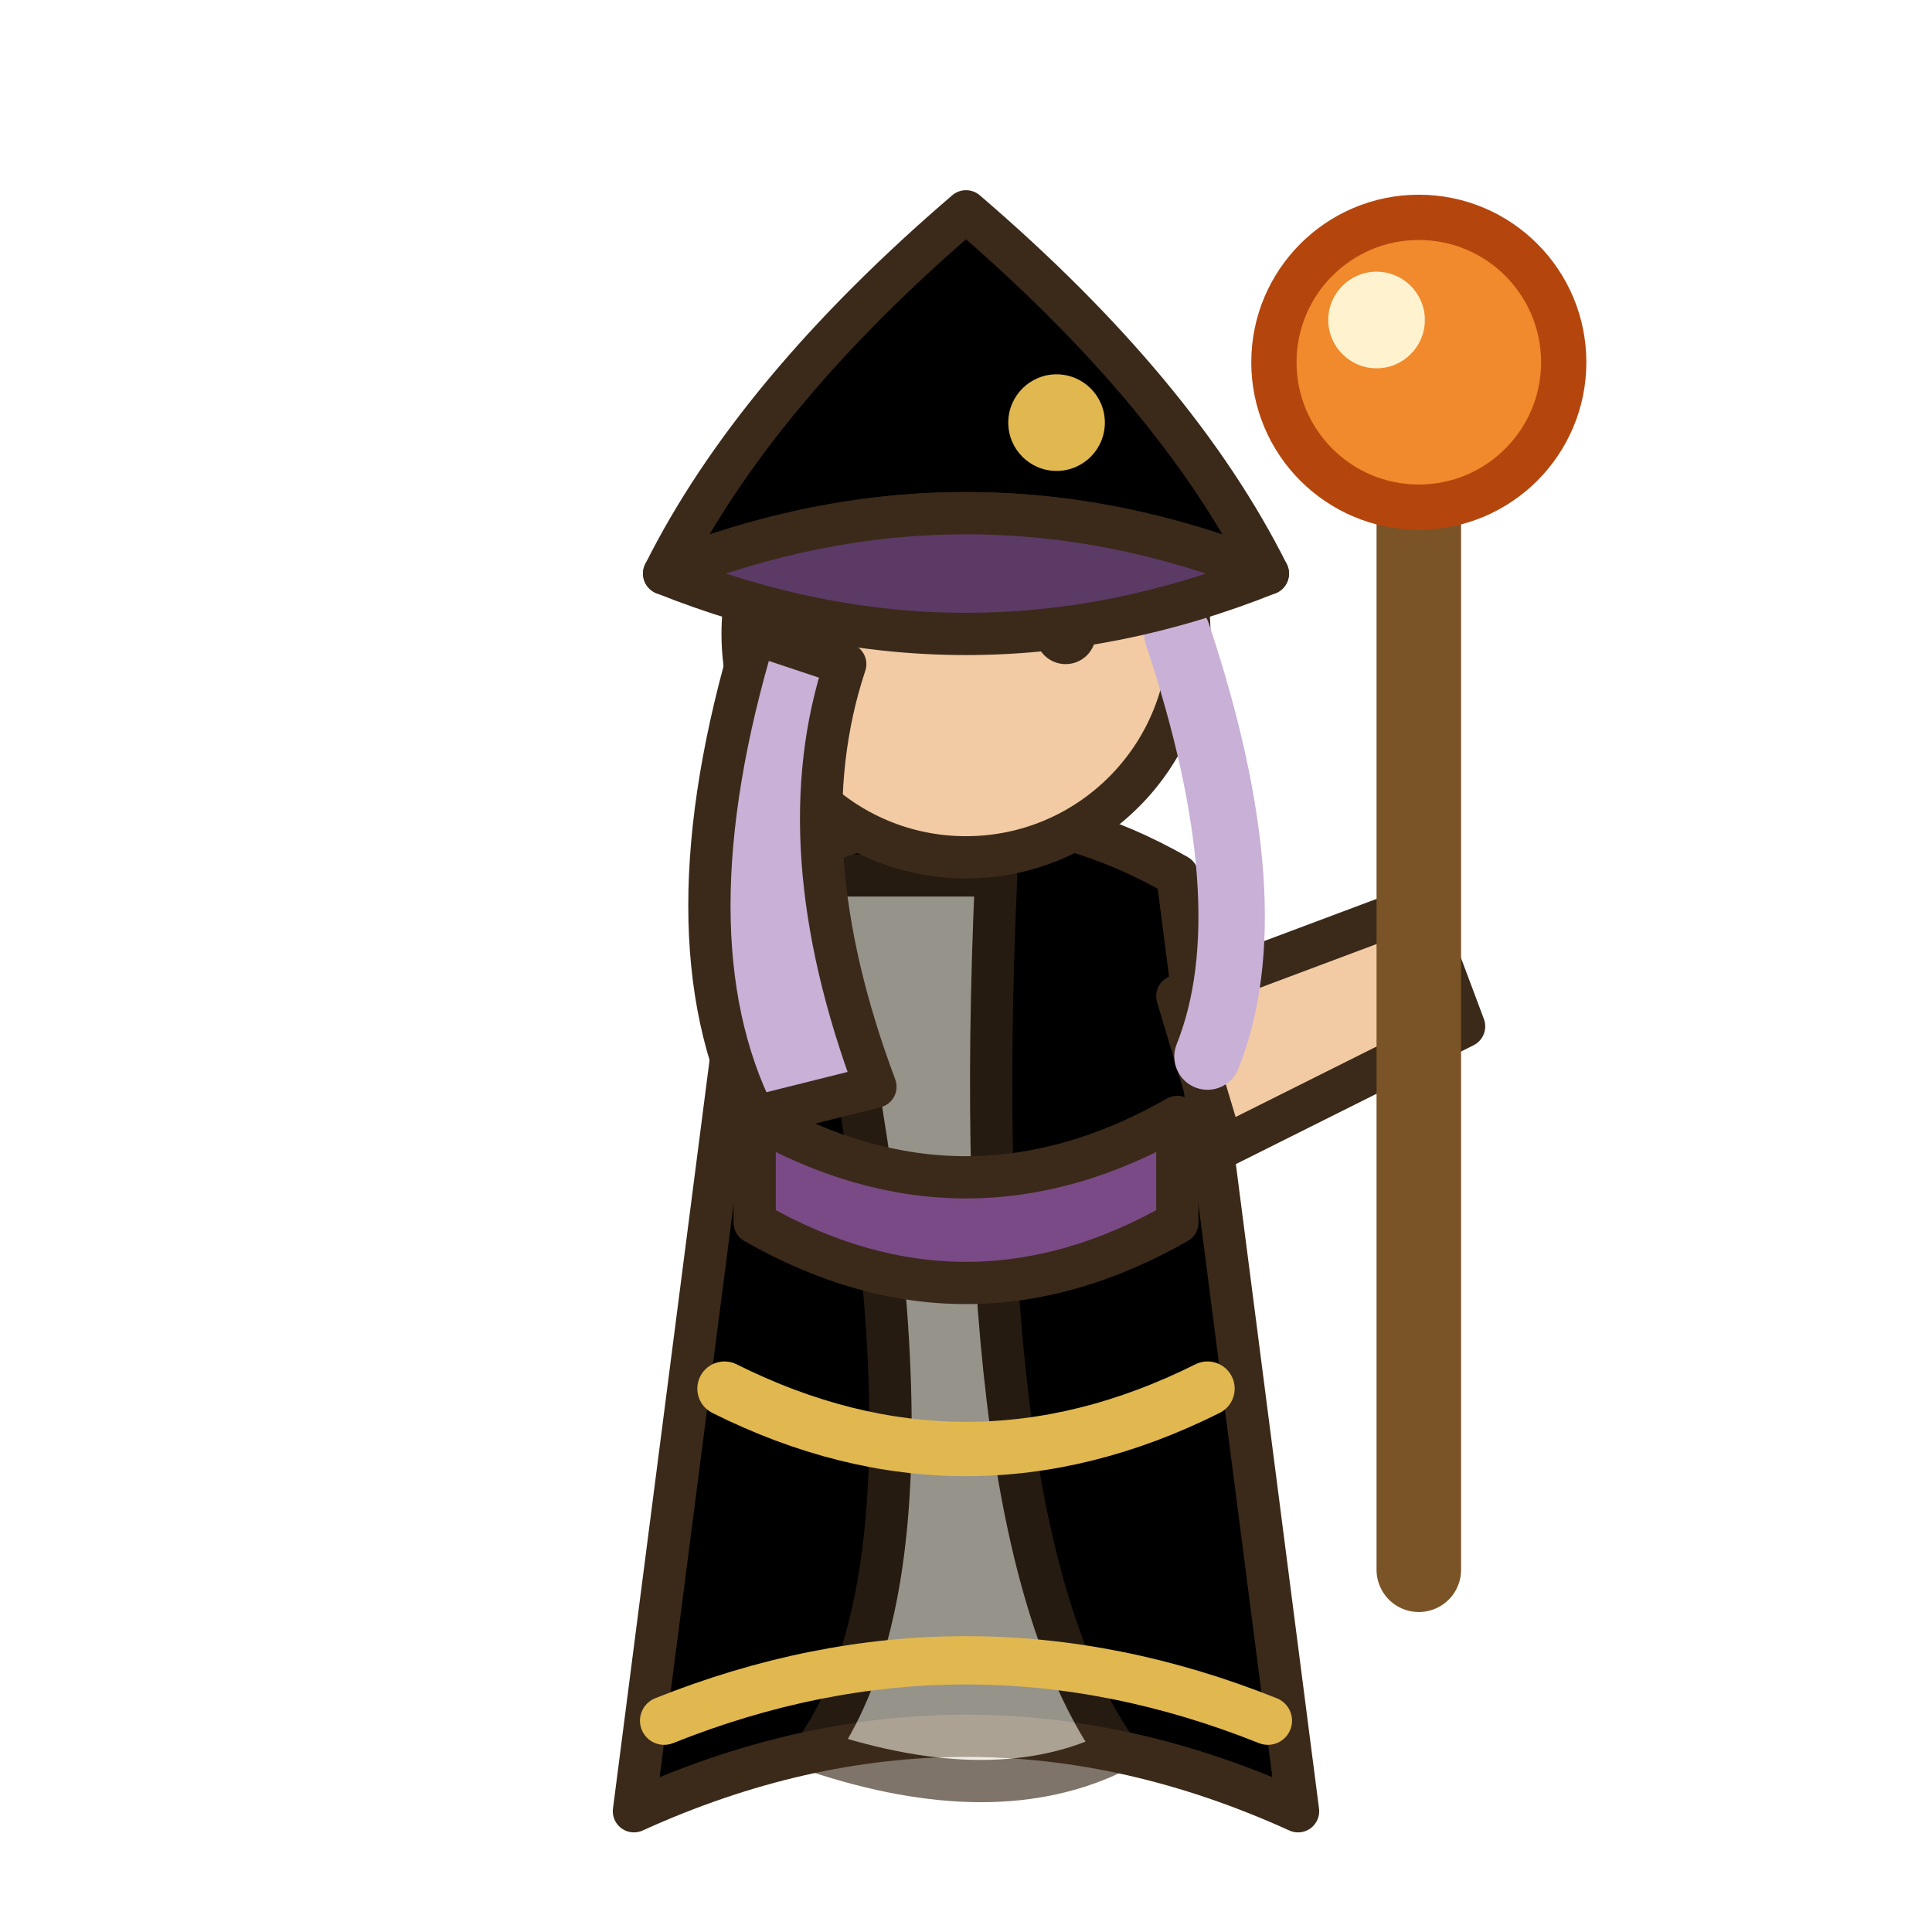
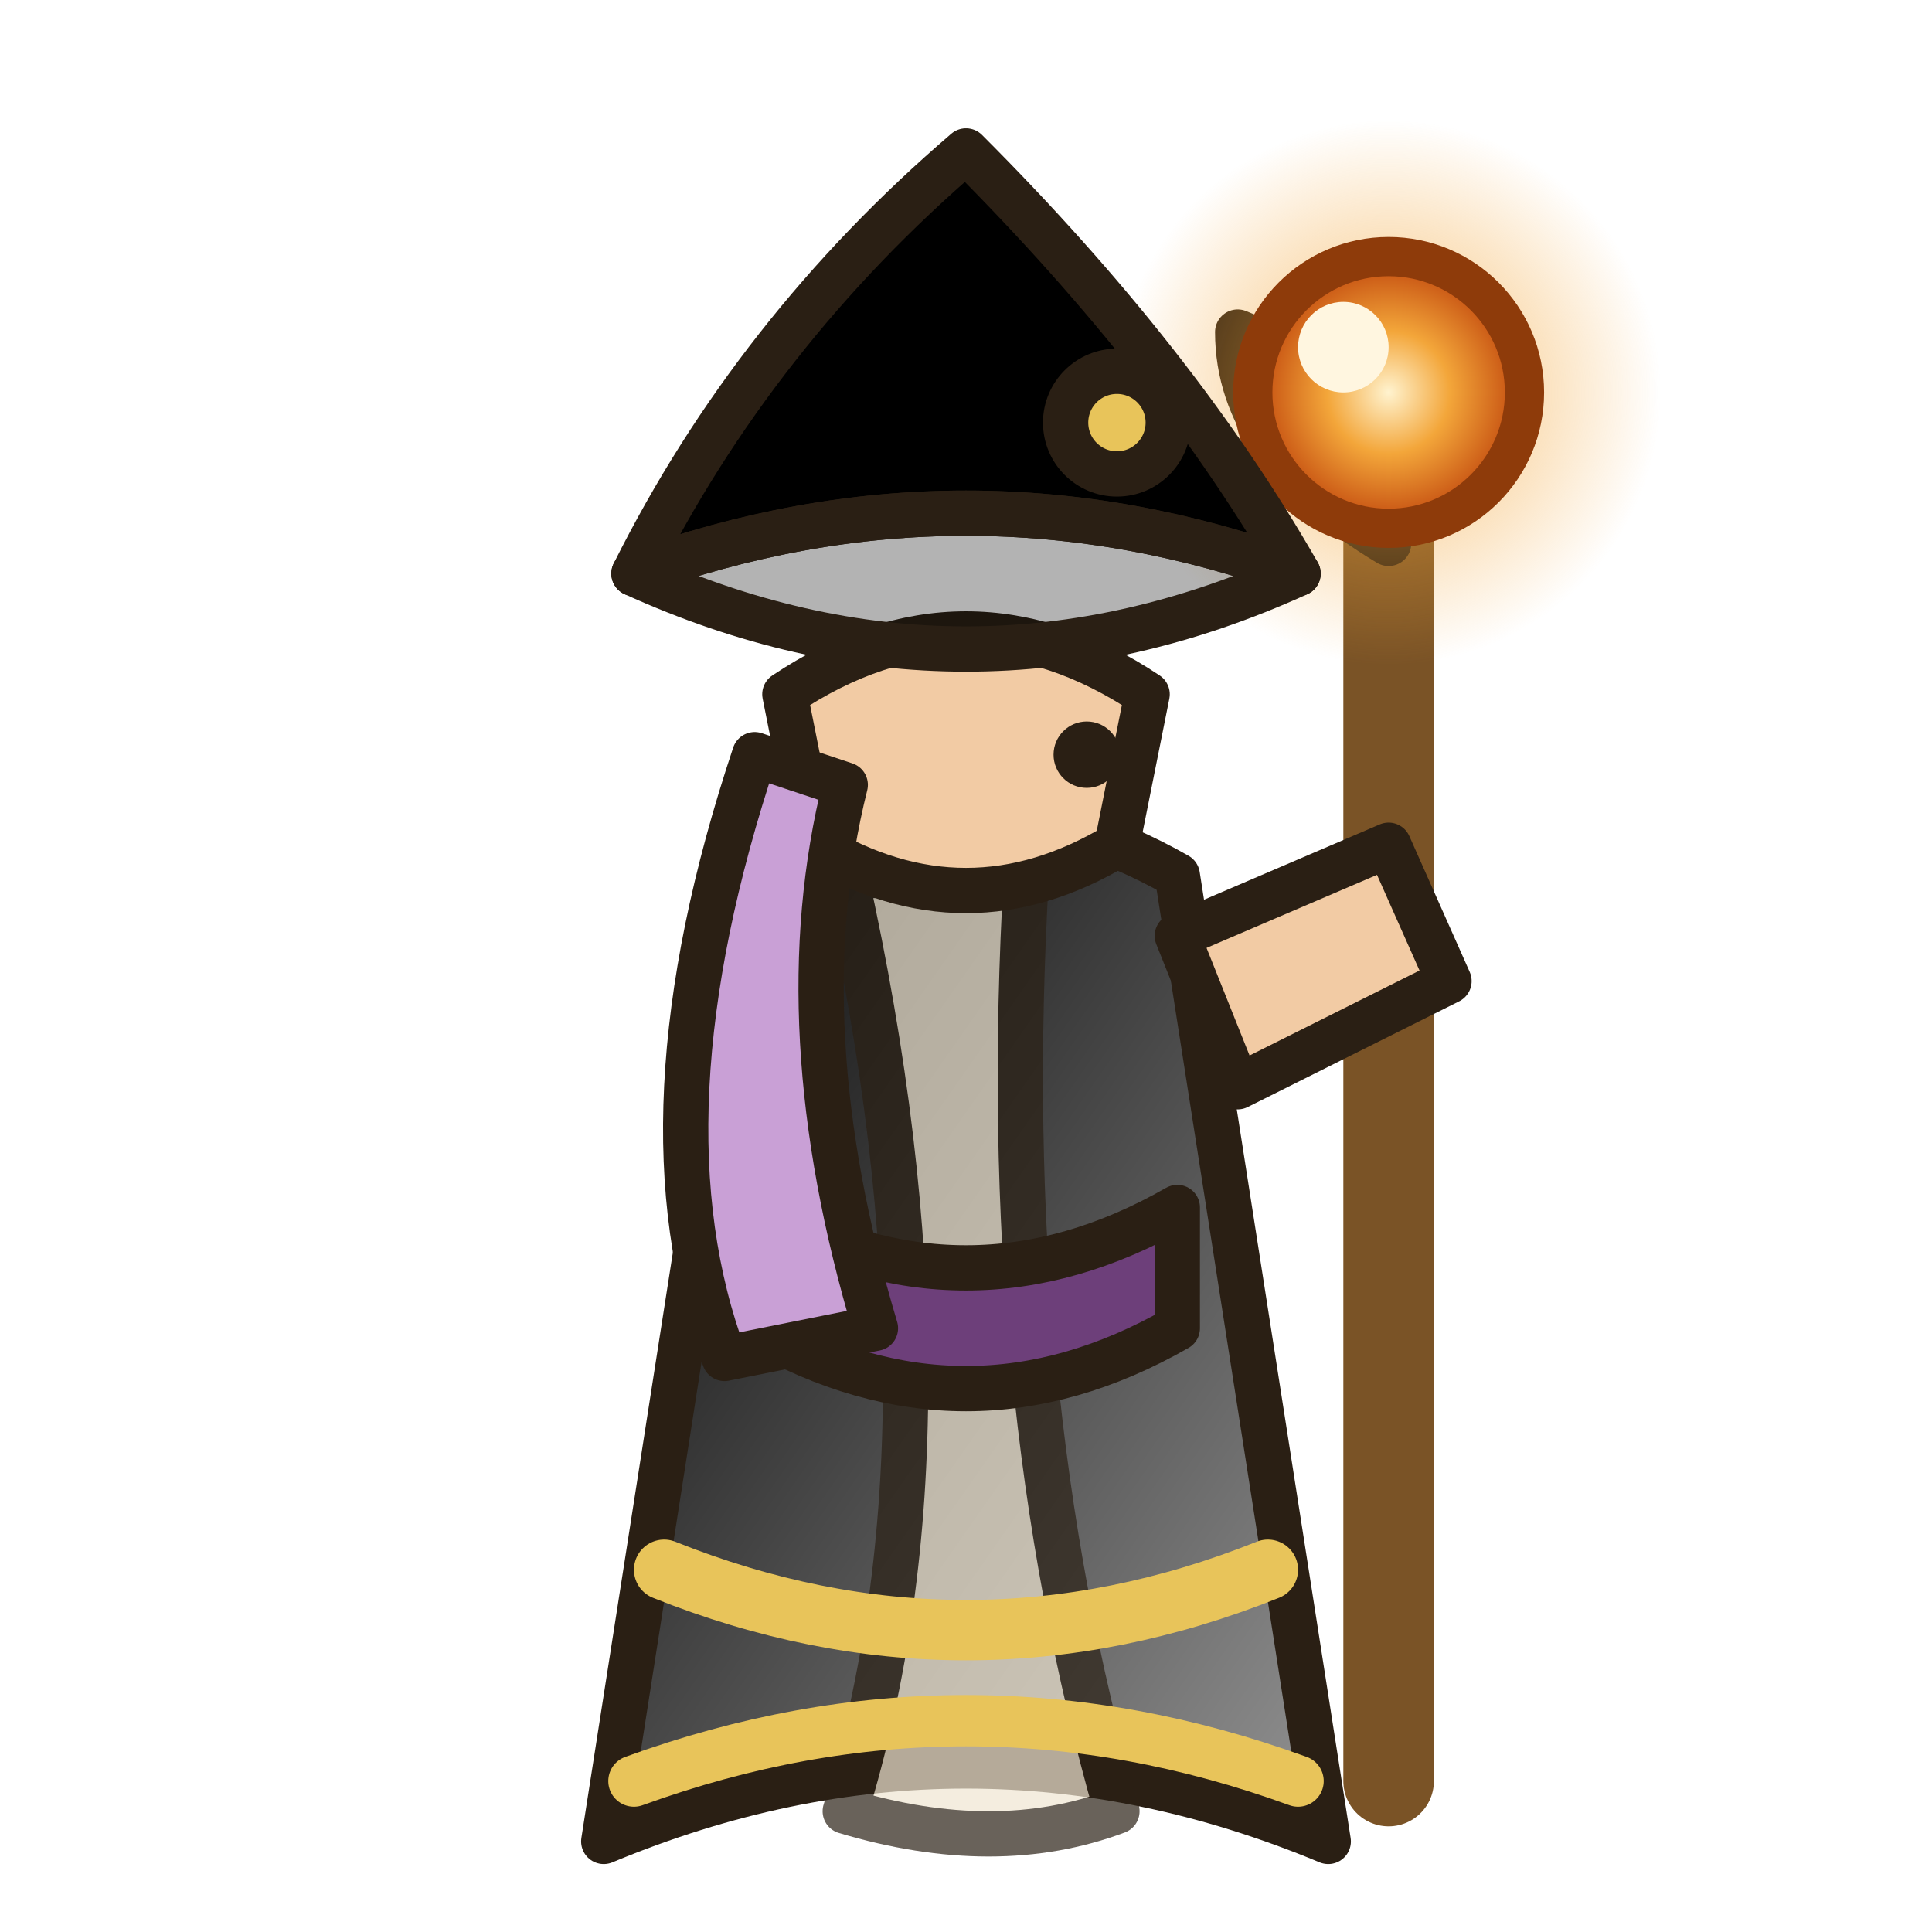
- <svg xmlns="http://www.w3.org/2000/svg" viewBox="0 0 64 64" aria-hidden="true">
-   <g stroke="#3b2a1a" stroke-width="1.4" stroke-linejoin="round" stroke-linecap="round">
-     <path d="M21 60 q11 -5 22 0 l-4 -31 q-7 -4 -14 0 Z" fill="currentColor" />
-     <path d="M27 29 q5 22 0 29 q6 2 10 0 q-5 -7 -4 -29 Z" fill="#e7e2d6" opacity="0.65" />
-     <path d="M24 46 q8 4 16 0" fill="none" stroke="#e0b84f" stroke-width="1.8" />
-     <path d="M22 57 q10 -4 20 0" fill="none" stroke="#e0b84f" stroke-width="1.6" />
-     <path d="M25 37 q7 4 14 0 l0 3.5 q-7 4 -14 0 Z" fill="#7a4a86" />
-     <path d="M39 33 l8 -3 1.5 4 -8 4 Z" fill="#f2cba4" />
-     <path d="M47 16 L47 52" fill="none" stroke="#7a5326" stroke-width="2.8" />
-     <path d="M47 16 q-4 -2 -4 -5 q4 1 4 5 Z" fill="#7a5326" />
-     <circle cx="47" cy="12" r="4.8" fill="#f08a2c" stroke="#b4460d" stroke-width="1.5" />
-     <circle cx="45.6" cy="10.6" r="1.6" fill="#fff3cf" stroke="none" />
-     <circle cx="32" cy="21" r="7.4" fill="#f2cba4" />
-     <circle cx="35.3" cy="21" r="1" fill="#3b2a1a" stroke="none" />
-     <path d="M25 21 q-3 10 0 16 l4 -1 q-3 -8 -1 -14 Z" fill="#c9b0d6" />
-     <path d="M39 21 q3 9 1 14" fill="none" stroke="#c9b0d6" stroke-width="2.2" />
-     <path d="M32 7 q7 6 10 12 q-10 -4 -20 0 q3 -6 10 -12 Z" fill="currentColor" />
-     <path d="M22 19 q10 -4 20 0 q-10 4 -20 0 Z" fill="#5c3a66" />
-     <circle cx="35" cy="14" r="1.6" fill="#e0b84f" stroke="none" />
+ <svg xmlns="http://www.w3.org/2000/svg" viewBox="0 0 128 128" aria-hidden="true">
+   <defs>
+     <linearGradient id="mf-robe" x1="0" y1="0" x2="1" y2="1">
+       <stop offset="0%" stop-color="currentColor" />
+       <stop offset="100%" stop-color="rgba(0,0,0,0.42)" />
+     </linearGradient>
+     <radialGradient id="mf-orb">
+       <stop offset="0%" stop-color="#fff3cf" />
+       <stop offset="45%" stop-color="#f3a63a" />
+       <stop offset="100%" stop-color="#c0450c" />
+     </radialGradient>
+     <radialGradient id="mf-halo">
+       <stop offset="0%" stop-color="rgba(243,166,58,0.75)" />
+       <stop offset="100%" stop-color="rgba(243,166,58,0)" />
+     </radialGradient>
+   </defs>
+   <g stroke="#2a1f14" stroke-width="3" stroke-linejoin="round" stroke-linecap="round">
+     <path d="M40 122 q24 -10 48 0 l-10 -64 q-14 -8 -28 0 Z" fill="url(#mf-robe)" />
+     <path d="M56 58 q8 36 0 62 q10 3 18 0 q-8 -28 -6 -62 Z" fill="#efe6d2" opacity="0.7" />
+     <path d="M44 104 q20 8 40 0" fill="none" stroke="#e8c45a" stroke-width="4" />
+     <path d="M42 118 q22 -8 44 0" fill="none" stroke="#e8c45a" stroke-width="3.4" />
+     <path d="M50 80 q14 8 28 0 l0 8 q-14 8 -28 0 Z" fill="#6d3f7a" />
+     <path d="M92 36 L92 118" fill="none" stroke="#7a5326" stroke-width="6" />
+     <path d="M92 36 q-10 -6 -10 -14 q10 4 10 14 Z" fill="#7a5326" />
+     <circle cx="92" cy="26" r="18" fill="url(#mf-halo)" stroke="none" />
+     <circle cx="92" cy="26" r="9" fill="url(#mf-orb)" stroke="#8e3b0a" stroke-width="2.6" />
+     <circle cx="89" cy="23" r="3" fill="#fff6e0" stroke="none" />
+     <path d="M78 62 l14 -6 4 9 -14 7 Z" fill="#f2cba4" />
+     <path d="M52 46 q12 -8 24 0 l-2 10 q-10 6 -20 0 Z" fill="#f2cba4" />
+     <circle cx="72" cy="50" r="2.2" fill="#2a1f14" stroke="none" />
+     <path d="M50 50 q-8 24 -2 40 l10 -2 q-6 -20 -2 -36 Z" fill="#c9a0d6" />
+     <path d="M64 10 q14 14 22 28 q-22 -8 -44 0 q8 -16 22 -28 Z" fill="currentColor" />
+     <path d="M42 38 q22 -8 44 0 q-22 10 -44 0 Z" fill="rgba(0,0,0,0.3)" />
+     <circle cx="74" cy="28" r="3.4" fill="#e8c45a" />
  </g>
</svg>
